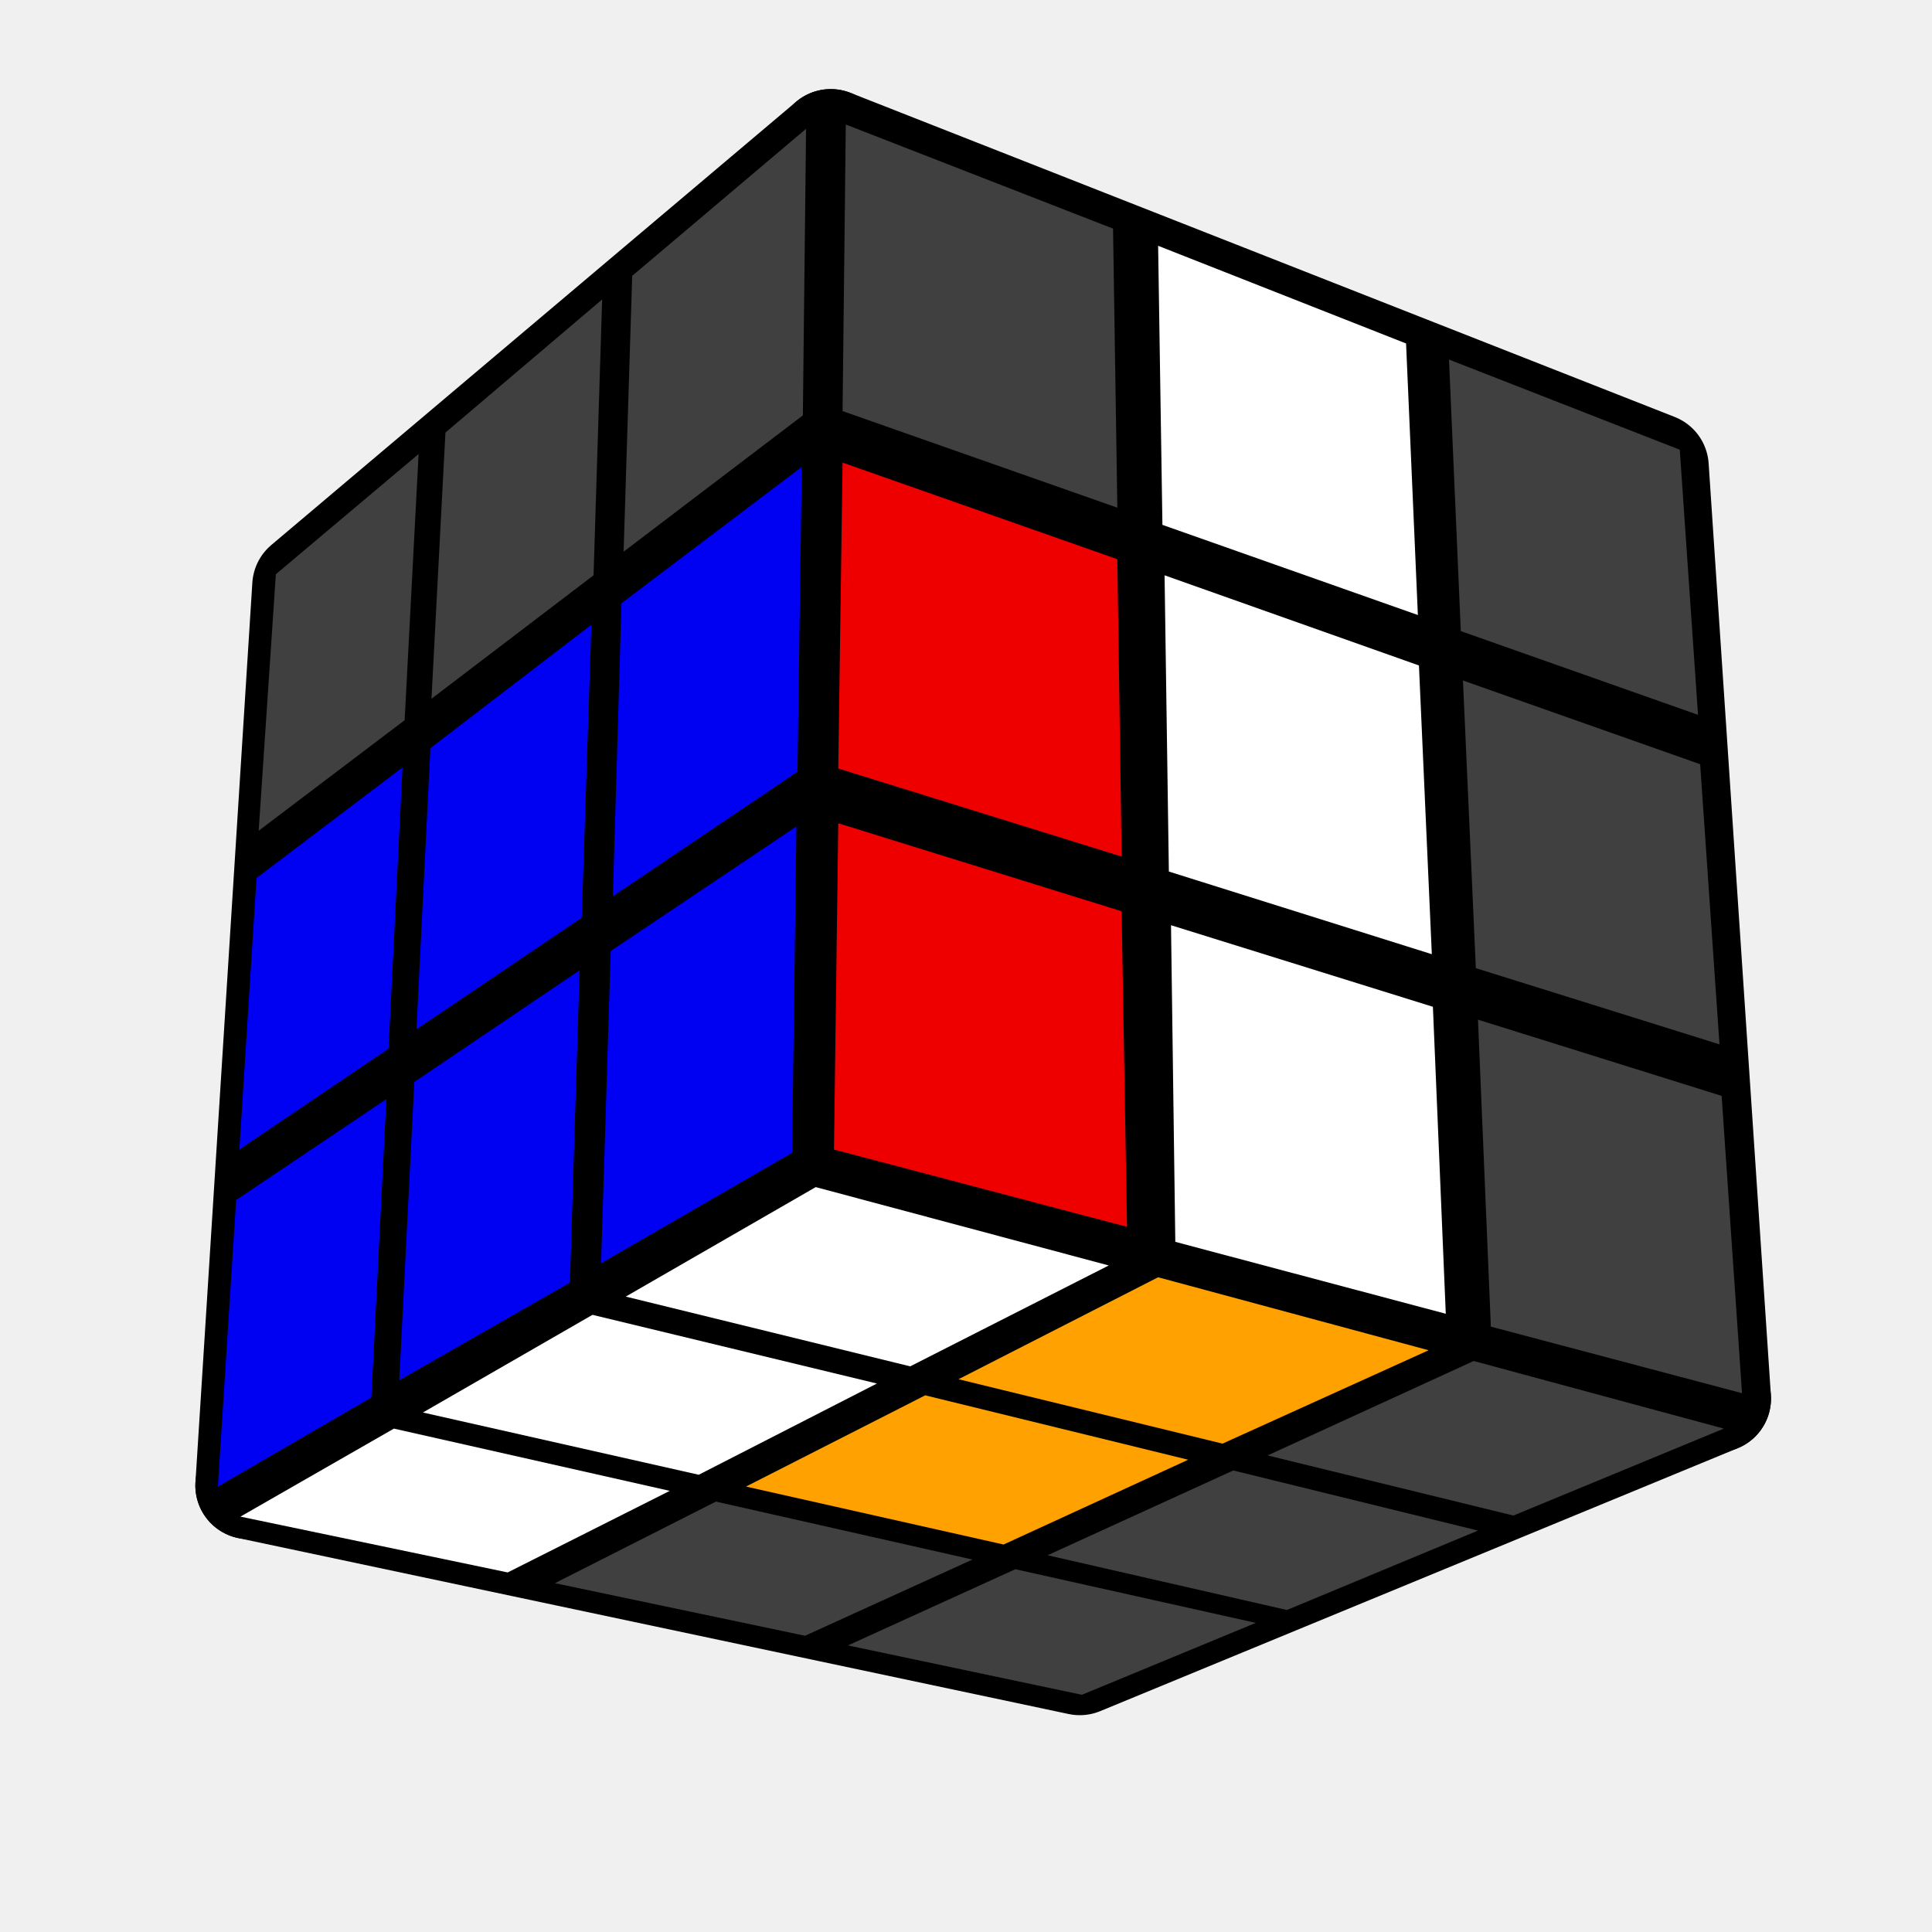
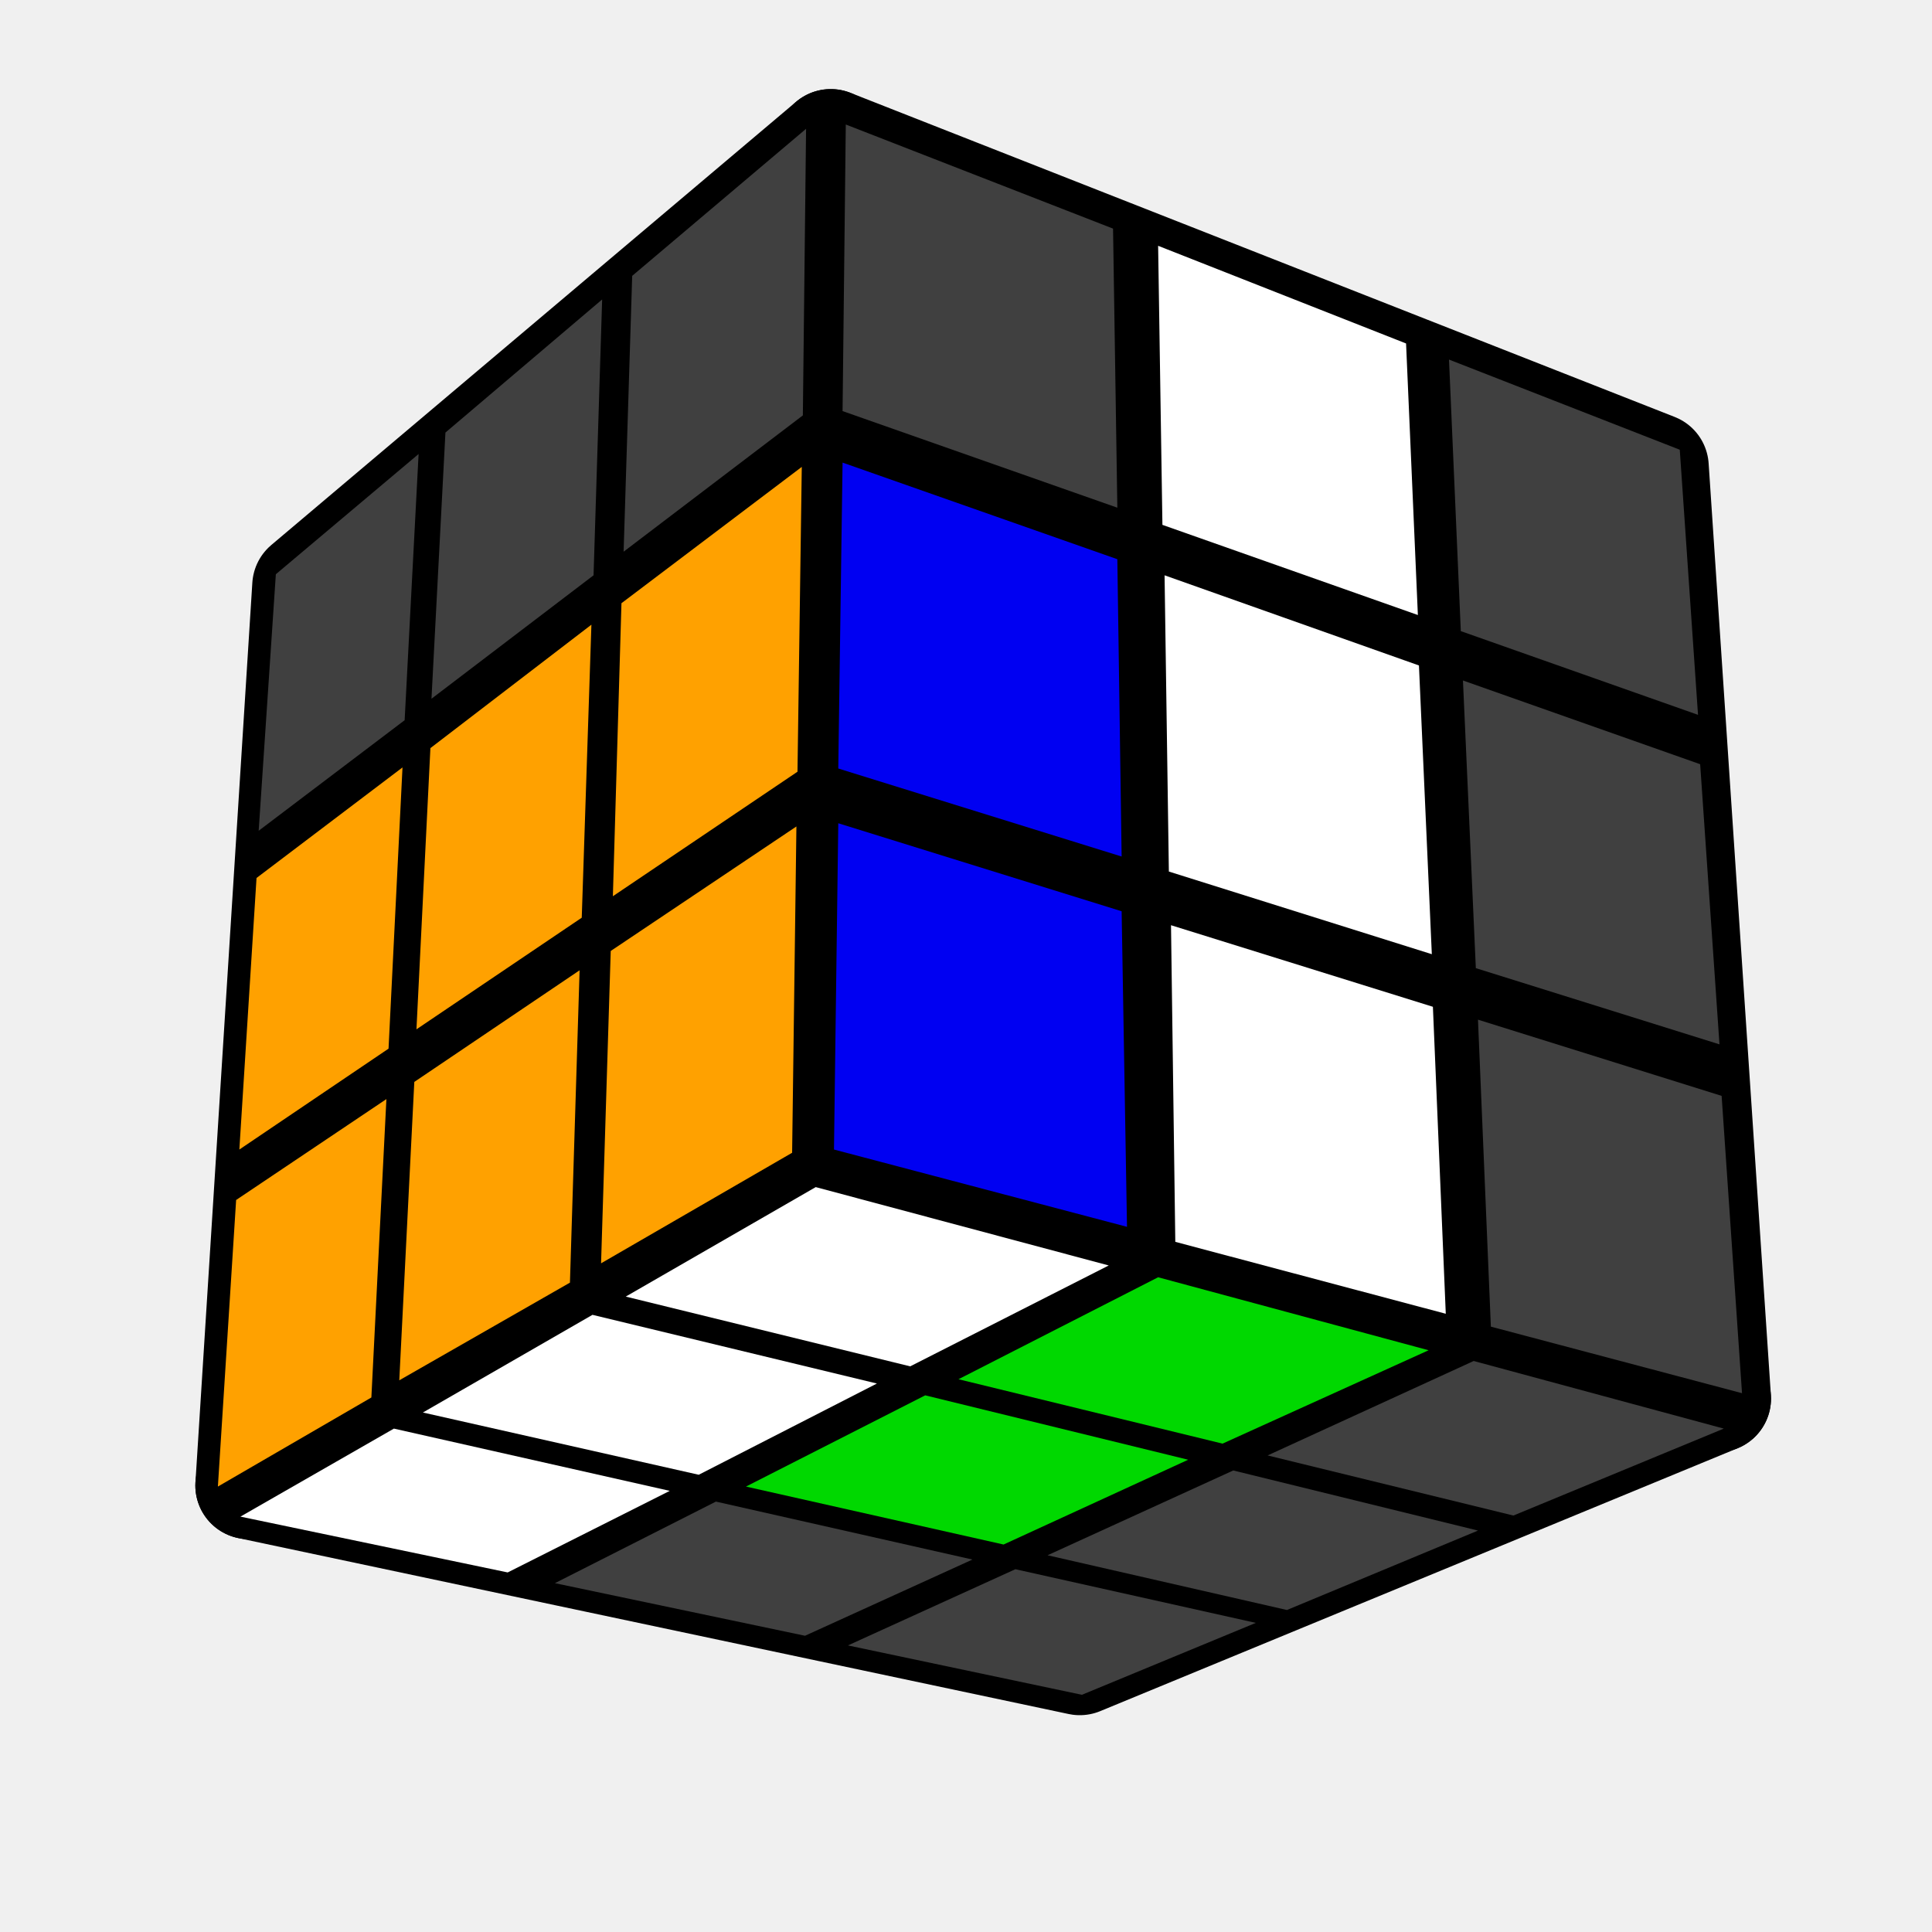
<svg xmlns="http://www.w3.org/2000/svg" version="1.1" width="128" height="128" viewBox="-0.9 -0.9 1.8 1.8">
  <g style="stroke-width:0.1;stroke-linejoin:round;opacity:1">
    <polygon fill="#000000" stroke="#000000" points="-0.139,0.18 0.7,0.403 0.106,0.648 -0.668,0.484" />
    <polygon fill="#000000" stroke="#000000" points="-0.615,-0.354 -0.126,-0.767 -0.139,0.18 -0.668,0.484" />
    <polygon fill="#000000" stroke="#000000" points="-0.126,-0.767 0.642,-0.465 0.7,0.403 -0.139,0.18" />
  </g>
  <g style="opacity:1;stroke-opacity:0.5;stroke-width:0;stroke-linejoin:round">
    <polygon fill="#FFFFFF" stroke="#000000" points="-0.14,0.206 0.133,0.279 -0.052,0.373 -0.317,0.308" />
-     <polygon fill="#FFA100" stroke="#000000" points="0.179,0.29 0.431,0.358 0.239,0.445 -0.007,0.385" />
+     <polygon fill="#00D800" stroke="#000000" points="0.179,0.29 0.431,0.358 0.239,0.445 -0.007,0.385" />
    <polygon fill="#404040" stroke="#000000" points="0.473,0.368 0.706,0.431 0.51,0.512 0.281,0.456" />
    <polygon fill="#FFFFFF" stroke="#000000" points="-0.348,0.325 -0.083,0.389 -0.249,0.474 -0.506,0.416" />
-     <polygon fill="#FFA100" stroke="#000000" points="-0.038,0.4 0.207,0.46 0.035,0.539 -0.205,0.485" />
+     <polygon fill="#00D800" stroke="#000000" points="-0.038,0.4 0.207,0.46 0.035,0.539 -0.205,0.485" />
    <polygon fill="#404040" stroke="#000000" points="0.249,0.47 0.477,0.526 0.299,0.6 0.076,0.549" />
    <polygon fill="#FFFFFF" stroke="#000000" points="-0.533,0.431 -0.276,0.489 -0.427,0.565 -0.676,0.513" />
    <polygon fill="#404040" stroke="#000000" points="-0.233,0.499 0.006,0.553 -0.15,0.624 -0.383,0.575" />
    <polygon fill="#404040" stroke="#000000" points="0.046,0.562 0.27,0.612 0.108,0.679 -0.11,0.633" />
    <polygon fill="#404040" stroke="#000000" points="-0.643,-0.365 -0.51,-0.477 -0.523,-0.229 -0.659,-0.126" />
    <polygon fill="#404040" stroke="#000000" points="-0.485,-0.497 -0.339,-0.621 -0.347,-0.364 -0.498,-0.249" />
    <polygon fill="#404040" stroke="#000000" points="-0.311,-0.643 -0.149,-0.78 -0.152,-0.513 -0.319,-0.386" />
-     <polygon fill="#0000F2" stroke="#000000" points="-0.661,-0.082 -0.525,-0.185 -0.538,0.077 -0.677,0.171" />
-     <polygon fill="#0000F2" stroke="#000000" points="-0.499,-0.203 -0.349,-0.318 -0.358,-0.045 -0.512,0.059" />
-     <polygon fill="#0000F2" stroke="#000000" points="-0.321,-0.338 -0.153,-0.465 -0.157,-0.181 -0.329,-0.065" />
-     <polygon fill="#0000F2" stroke="#000000" points="-0.68,0.218 -0.54,0.124 -0.554,0.402 -0.697,0.485" />
-     <polygon fill="#0000F2" stroke="#000000" points="-0.514,0.108 -0.36,0.004 -0.369,0.295 -0.528,0.386" />
-     <polygon fill="#0000F2" stroke="#000000" points="-0.331,-0.014 -0.158,-0.13 -0.162,0.174 -0.34,0.277" />
+     <polygon fill="#FFA100" stroke="#000000" points="-0.661,-0.082 -0.525,-0.185 -0.538,0.077 -0.677,0.171" />
+     <polygon fill="#FFA100" stroke="#000000" points="-0.499,-0.203 -0.349,-0.318 -0.358,-0.045 -0.512,0.059" />
+     <polygon fill="#FFA100" stroke="#000000" points="-0.321,-0.338 -0.153,-0.465 -0.157,-0.181 -0.329,-0.065" />
+     <polygon fill="#FFA100" stroke="#000000" points="-0.68,0.218 -0.54,0.124 -0.554,0.402 -0.697,0.485" />
+     <polygon fill="#FFA100" stroke="#000000" points="-0.514,0.108 -0.36,0.004 -0.369,0.295 -0.528,0.386" />
+     <polygon fill="#FFA100" stroke="#000000" points="-0.331,-0.014 -0.158,-0.13 -0.162,0.174 -0.34,0.277" />
    <polygon fill="#404040" stroke="#000000" points="-0.112,-0.784 0.137,-0.687 0.141,-0.427 -0.115,-0.517" />
    <polygon fill="#FFFFFF" stroke="#000000" points="0.179,-0.671 0.41,-0.58 0.421,-0.327 0.183,-0.411" />
    <polygon fill="#404040" stroke="#000000" points="0.45,-0.565 0.665,-0.481 0.682,-0.234 0.461,-0.312" />
-     <polygon fill="#EE0000" stroke="#000000" points="-0.115,-0.469 0.141,-0.379 0.145,-0.102 -0.119,-0.184" />
+     <polygon fill="#0000F2" stroke="#000000" points="-0.115,-0.469 0.141,-0.379 0.145,-0.102 -0.119,-0.184" />
    <polygon fill="#FFFFFF" stroke="#000000" points="0.185,-0.364 0.422,-0.28 0.434,-0.011 0.189,-0.088" />
    <polygon fill="#404040" stroke="#000000" points="0.463,-0.266 0.684,-0.188 0.702,0.073 0.475,0.002" />
-     <polygon fill="#EE0000" stroke="#000000" points="-0.119,-0.133 0.145,-0.051 0.15,0.243 -0.123,0.171" />
+     <polygon fill="#0000F2" stroke="#000000" points="-0.119,-0.133 0.145,-0.051 0.15,0.243 -0.123,0.171" />
    <polygon fill="#FFFFFF" stroke="#000000" points="0.191,-0.038 0.435,0.038 0.447,0.324 0.195,0.257" />
    <polygon fill="#404040" stroke="#000000" points="0.477,0.05 0.704,0.121 0.723,0.398 0.489,0.336" />
  </g>
</svg>
